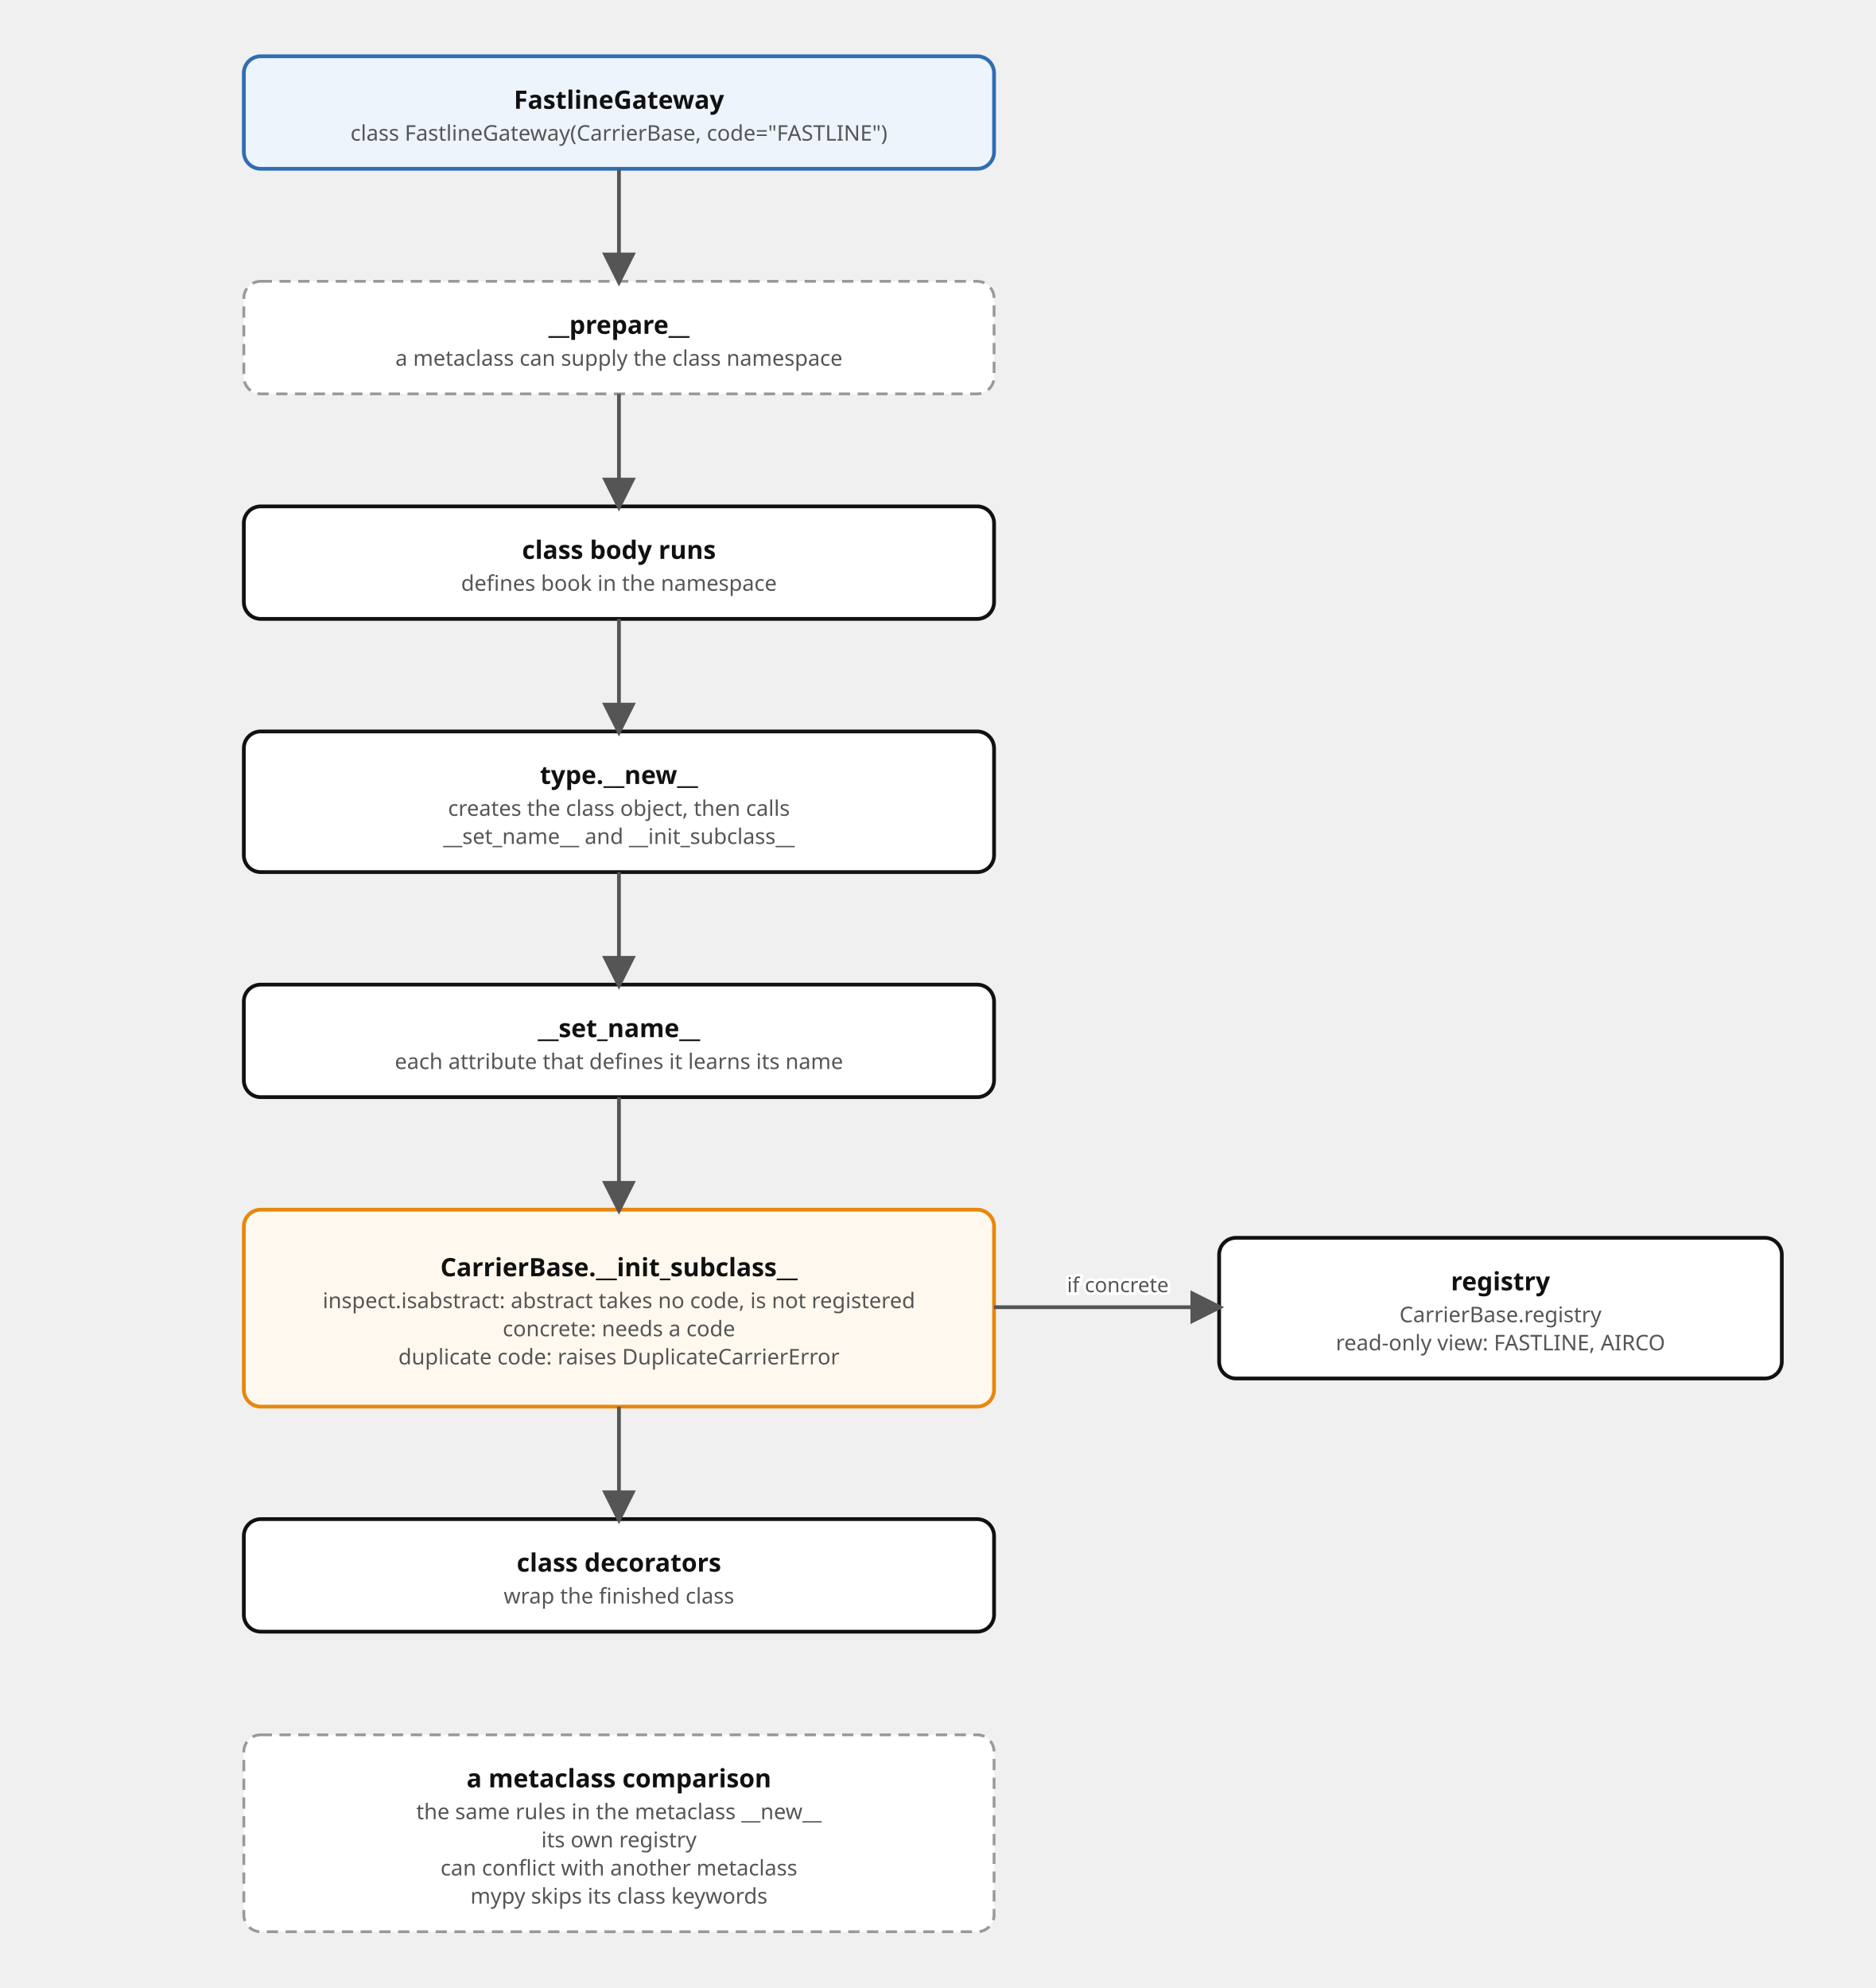
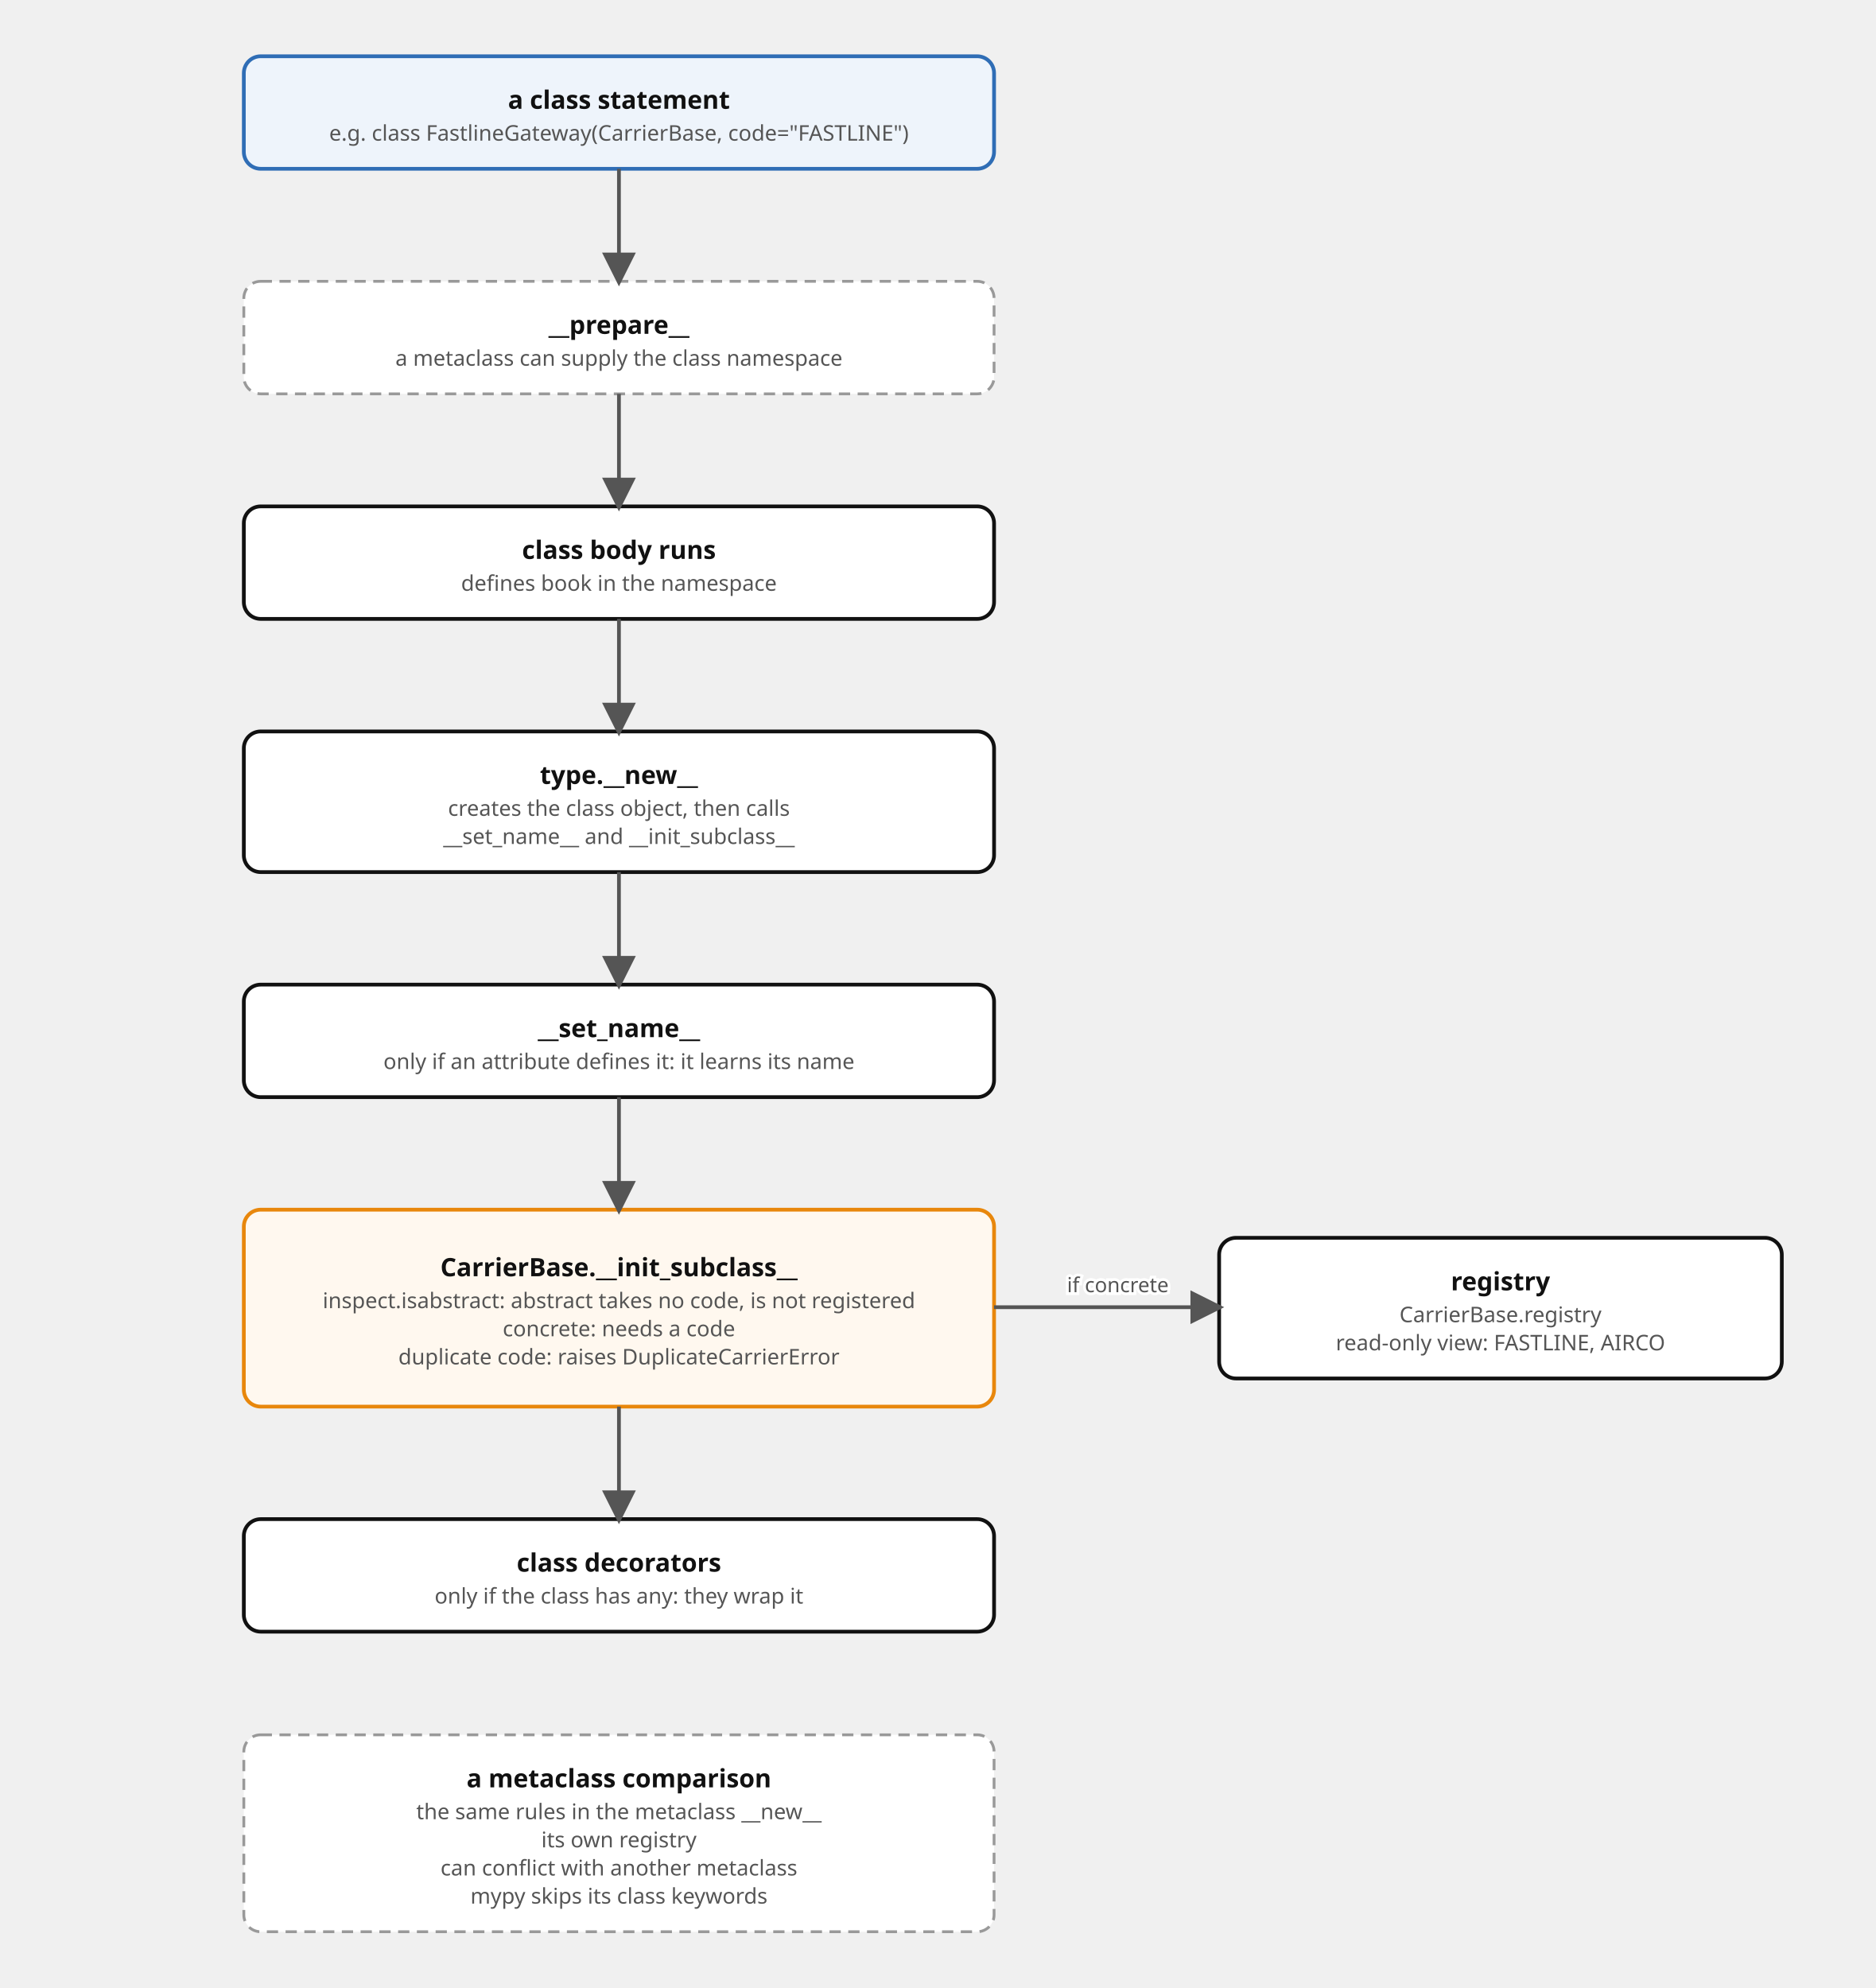
<svg xmlns="http://www.w3.org/2000/svg" viewBox="0 0 1000 1060" font-family="'Red Hat Text', system-ui, sans-serif" role="img">
  <defs>
    <marker id="a" viewBox="0 0 10 10" refX="8.5" refY="5" markerWidth="9" markerHeight="9" orient="auto-start-reverse">
      <path d="M0,0 L10,5 L0,10 z" fill="#555" />
    </marker>
    <marker id="am" viewBox="0 0 10 10" refX="8.5" refY="5" markerWidth="9" markerHeight="9" orient="auto-start-reverse">
      <path d="M0,0 L10,5 L0,10 z" fill="#b8650a" />
    </marker>
  </defs>
  <rect x="130" y="30" width="400" height="60" rx="9" fill="#eef4fb" stroke="#2f6db5" stroke-width="2" />
-   <text x="330.0" y="58.0" font-size="13.5" font-weight="700" fill="#111111" text-anchor="middle">FastlineGateway</text>
-   <text x="330.0" y="75.0" font-size="11.5" fill="#555555" text-anchor="middle">class FastlineGateway(CarrierBase, code="FASTLINE")</text>
+   <text x="330.0" y="58.0" font-size="13.5" font-weight="700" fill="#111111" text-anchor="middle">a class statement</text>
+   <text x="330.0" y="75.0" font-size="11.5" fill="#555555" text-anchor="middle">e.g. class FastlineGateway(CarrierBase, code="FASTLINE")</text>
  <rect x="130" y="150" width="400" height="60" rx="9" fill="#ffffff" stroke="#999999" stroke-width="1.5" stroke-dasharray="6 4" />
  <text x="330.0" y="178.0" font-size="13.5" font-weight="700" fill="#111111" text-anchor="middle">__prepare__</text>
  <text x="330.0" y="195.0" font-size="11.5" fill="#555555" text-anchor="middle">a metaclass can supply the class namespace</text>
  <rect x="130" y="270" width="400" height="60" rx="9" fill="#ffffff" stroke="#111111" stroke-width="2" />
  <text x="330.0" y="298.0" font-size="13.5" font-weight="700" fill="#111111" text-anchor="middle">class body runs</text>
  <text x="330.0" y="315.0" font-size="11.5" fill="#555555" text-anchor="middle">defines book in the namespace</text>
  <rect x="130" y="390" width="400" height="75" rx="9" fill="#ffffff" stroke="#111111" stroke-width="2" />
  <text x="330.0" y="418.0" font-size="13.5" font-weight="700" fill="#111111" text-anchor="middle">type.__new__</text>
  <text x="330.0" y="435.0" font-size="11.5" fill="#555555" text-anchor="middle">creates the class object, then calls</text>
  <text x="330.0" y="450.0" font-size="11.5" fill="#555555" text-anchor="middle">__set_name__ and __init_subclass__</text>
  <rect x="130" y="525" width="400" height="60" rx="9" fill="#ffffff" stroke="#111111" stroke-width="2" />
  <text x="330.0" y="553.0" font-size="13.5" font-weight="700" fill="#111111" text-anchor="middle">__set_name__</text>
-   <text x="330.0" y="570.0" font-size="11.5" fill="#555555" text-anchor="middle">each attribute that defines it learns its name</text>
+   <text x="330.0" y="570.0" font-size="11.5" fill="#555555" text-anchor="middle">only if an attribute defines it: it learns its name</text>
  <rect x="130" y="645" width="400" height="105" rx="9" fill="#fff8ef" stroke="#e8870c" stroke-width="2" />
  <text x="330.0" y="680.5" font-size="13.5" font-weight="700" fill="#111111" text-anchor="middle">CarrierBase.__init_subclass__</text>
  <text x="330.0" y="697.5" font-size="11.5" fill="#555555" text-anchor="middle">inspect.isabstract: abstract takes no code, is not registered</text>
  <text x="330.0" y="712.5" font-size="11.5" fill="#555555" text-anchor="middle">concrete: needs a code</text>
  <text x="330.0" y="727.5" font-size="11.5" fill="#555555" text-anchor="middle">duplicate code: raises DuplicateCarrierError</text>
  <rect x="130" y="810" width="400" height="60" rx="9" fill="#ffffff" stroke="#111111" stroke-width="2" />
  <text x="330.0" y="838.0" font-size="13.5" font-weight="700" fill="#111111" text-anchor="middle">class decorators</text>
-   <text x="330.0" y="855.0" font-size="11.5" fill="#555555" text-anchor="middle">wrap the finished class</text>
+   <text x="330.0" y="855.0" font-size="11.5" fill="#555555" text-anchor="middle">only if the class has any: they wrap it</text>
  <rect x="650" y="660" width="300" height="75" rx="9" fill="#ffffff" stroke="#111111" stroke-width="2" />
  <text x="800.0" y="688.0" font-size="13.5" font-weight="700" fill="#111111" text-anchor="middle">registry</text>
  <text x="800.0" y="705.0" font-size="11.5" fill="#555555" text-anchor="middle">CarrierBase.registry</text>
  <text x="800.0" y="720.0" font-size="11.5" fill="#555555" text-anchor="middle">read-only view: FASTLINE, AIRCO</text>
  <rect x="130" y="925" width="400" height="105" rx="9" fill="#ffffff" stroke="#999999" stroke-width="1.5" stroke-dasharray="6 4" />
  <text x="330.0" y="953.0" font-size="13.5" font-weight="700" fill="#111111" text-anchor="middle">a metaclass comparison</text>
  <text x="330.0" y="970.0" font-size="11.5" fill="#555555" text-anchor="middle">the same rules in the metaclass __new__</text>
  <text x="330.0" y="985.0" font-size="11.5" fill="#555555" text-anchor="middle">its own registry</text>
  <text x="330.0" y="1000.0" font-size="11.5" fill="#555555" text-anchor="middle">can conflict with another metaclass</text>
  <text x="330.0" y="1015.0" font-size="11.5" fill="#555555" text-anchor="middle">mypy skips its class keywords</text>
  <path d="M330,90 L330,150" fill="none" stroke="#555" stroke-width="2" marker-end="url(#a)" />
  <path d="M330,210 L330,270" fill="none" stroke="#555" stroke-width="2" marker-end="url(#a)" />
  <path d="M330,330 L330,390" fill="none" stroke="#555" stroke-width="2" marker-end="url(#a)" />
  <path d="M330,465 L330,525" fill="none" stroke="#555" stroke-width="2" marker-end="url(#a)" />
  <path d="M330,585 L330,645" fill="none" stroke="#555" stroke-width="2" marker-end="url(#a)" />
  <path d="M330,750 L330,810" fill="none" stroke="#555" stroke-width="2" marker-end="url(#a)" />
  <path d="M530,697 L650,697" fill="none" stroke="#555" stroke-width="2" marker-end="url(#a)" />
  <text x="596.0" y="689.0" font-size="11" fill="#ffffff" stroke="#ffffff" stroke-width="3" paint-order="stroke" text-anchor="middle">if concrete</text>
  <text x="596.0" y="689.0" font-size="11" fill="#555" text-anchor="middle">if concrete</text>
</svg>
